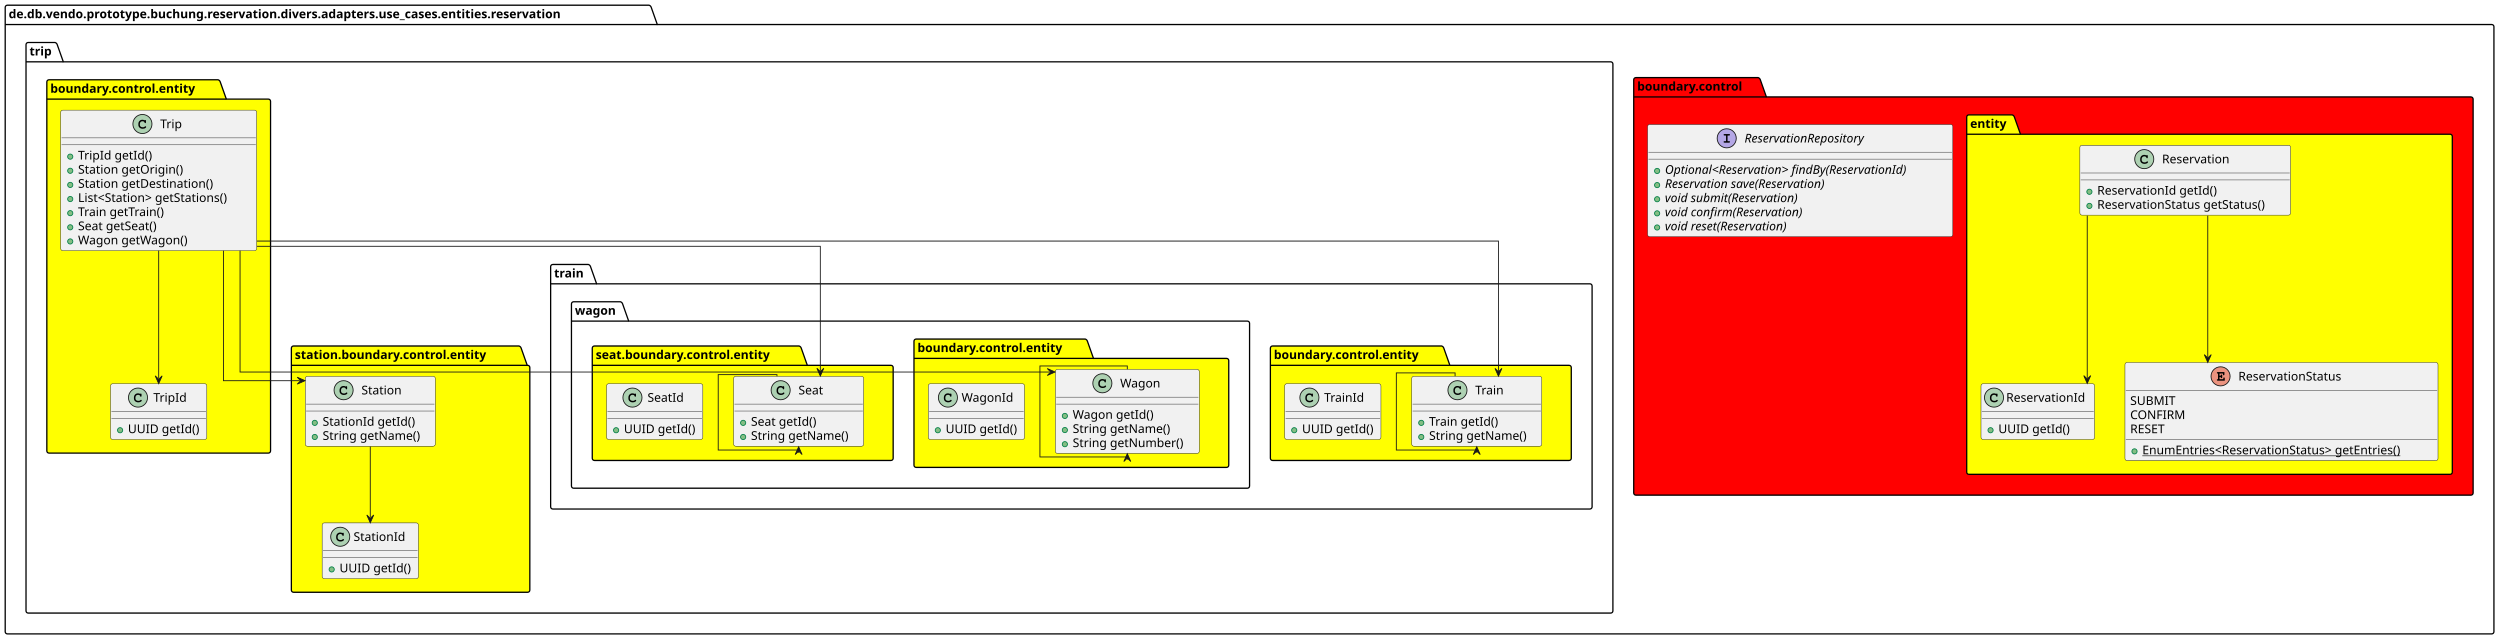
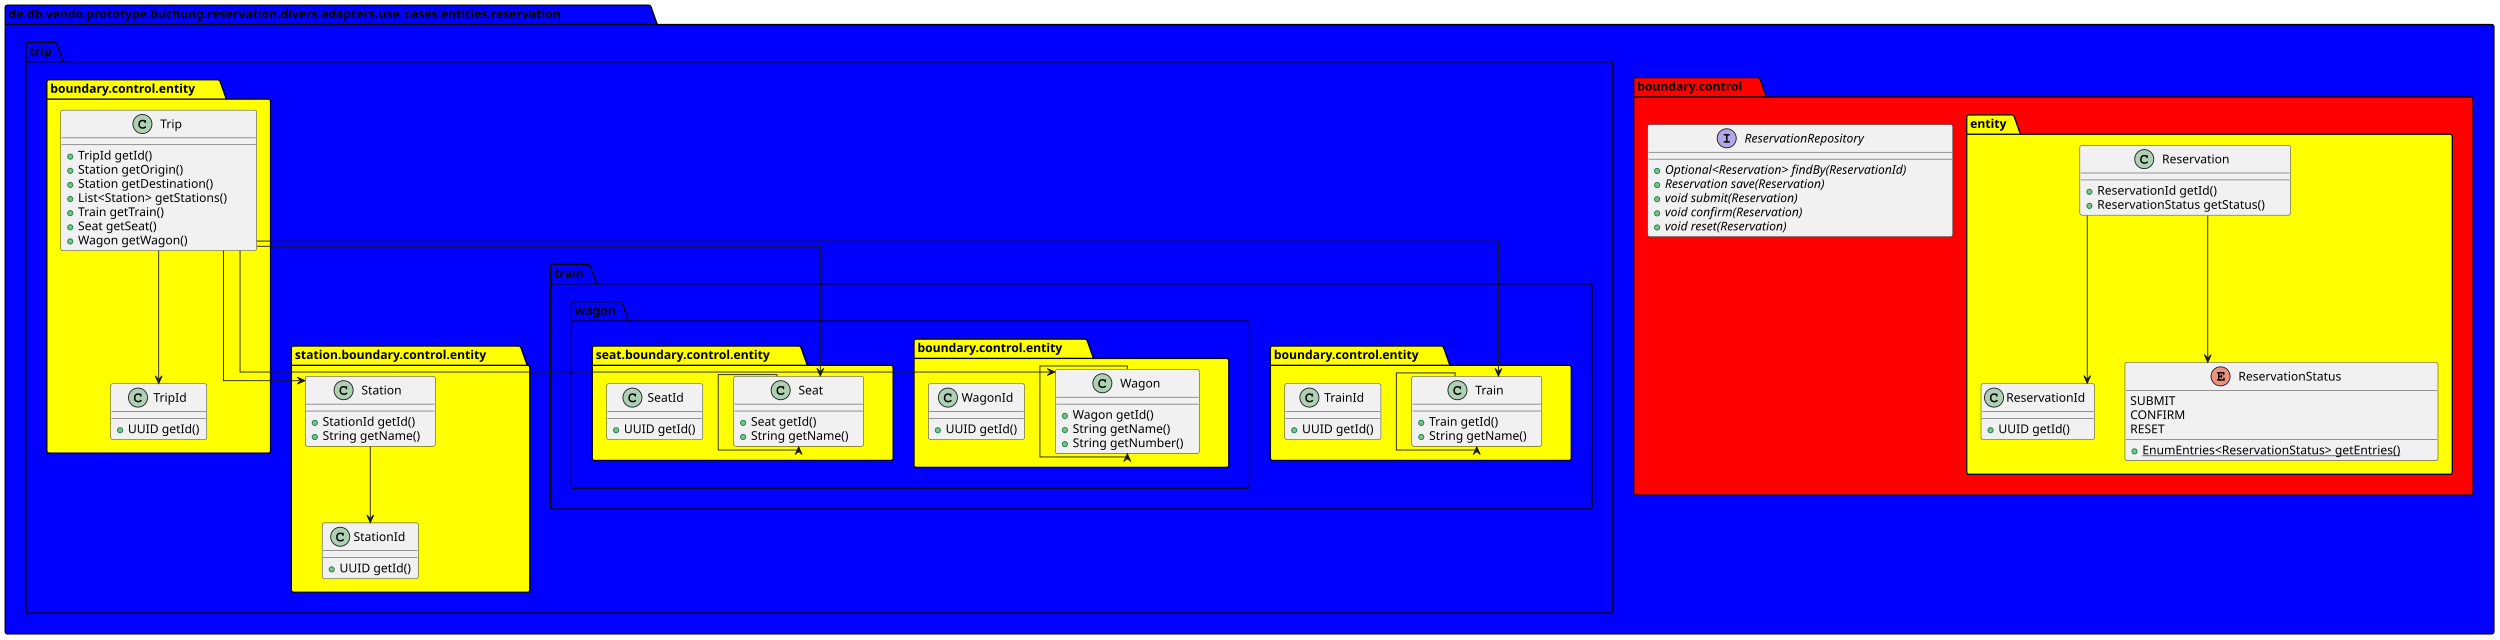
<svg xmlns="http://www.w3.org/2000/svg" contentStyleType="text/css" height="738px" preserveAspectRatio="none" style="width:2883px;height:738px;background:#FFFFFF;" version="1.1" viewBox="0 0 2883 738" width="2883px" zoomAndPan="magnify">
  <defs />
  <g>
    <g id="cluster_reservation">
-       <path d="M8.5,6 L748.5,6 A3.75,3.75 0 0 1 751,8.5 L758,28.297 L2873.5,28.297 A2.5,2.5 0 0 1 2876,30.797 L2876,728.5 A2.5,2.5 0 0 1 2873.5,731 L8.5,731 A2.5,2.5 0 0 1 6,728.5 L6,8.5 A2.5,2.5 0 0 1 8.5,6 " fill="none" style="stroke:#000000;stroke-width:1.5;" />
+       <path d="M8.5,6 L748.5,6 A3.75,3.75 0 0 1 751,8.5 L758,28.297 L2873.5,28.297 A2.5,2.5 0 0 1 2876,30.797 L2876,728.5 A2.5,2.5 0 0 1 2873.5,731 L8.5,731 A2.5,2.5 0 0 1 6,728.5 L6,8.5 A2.5,2.5 0 0 1 8.5,6 " fill="#0000FF" style="stroke:#000000;stroke-width:1.5;" />
      <line style="stroke:#000000;stroke-width:1.5;" x1="6" x2="758" y1="28.297" y2="28.297" />
      <text fill="#000000" font-family="sans-serif" font-size="14" font-weight="bold" lengthAdjust="spacing" textLength="739" x="10" y="20.995">
        de.db.vendo.prototype.buchung.reservation.divers.adapters.use_cases.entities.reservation
      </text>
    </g>
    <g id="cluster_control">
      <path d="M1886.5,89.5 L2027.5,89.5 A3.75,3.75 0 0 1 2030,92 L2037,111.797 L2849.5,111.797 A2.5,2.5 0 0 1 2852,114.297 L2852,568.5 A2.5,2.5 0 0 1 2849.5,571 L1886.5,571 A2.5,2.5 0 0 1 1884,568.5 L1884,92 A2.5,2.5 0 0 1 1886.5,89.5 " fill="#FF0000" style="stroke:#000000;stroke-width:1.5;" />
      <line style="stroke:#000000;stroke-width:1.5;" x1="1884" x2="2037" y1="111.797" y2="111.797" />
      <text fill="#000000" font-family="sans-serif" font-size="14" font-weight="bold" lengthAdjust="spacing" textLength="140" x="1888" y="104.495">boundary.control
      </text>
    </g>
    <g id="cluster_entity">
      <path d="M2270.5,132.5 L2320.5,132.5 A3.75,3.75 0 0 1 2323,135 L2330,154.797 L2825.5,154.797 A2.5,2.5 0 0 1 2828,157.297 L2828,544.5 A2.5,2.5 0 0 1 2825.5,547 L2270.5,547 A2.5,2.5 0 0 1 2268,544.5 L2268,135 A2.5,2.5 0 0 1 2270.5,132.5 " fill="#FFFF00" style="stroke:#000000;stroke-width:1.5;" />
      <line style="stroke:#000000;stroke-width:1.5;" x1="2268" x2="2330" y1="154.797" y2="154.797" />
      <text fill="#000000" font-family="sans-serif" font-size="14" font-weight="bold" lengthAdjust="spacing" textLength="49" x="2272" y="147.495">entity
      </text>
    </g>
    <g id="cluster_trip">
-       <path d="M32.5,49 L63.5,49 A3.75,3.75 0 0 1 66,51.5 L73,71.297 L1857.5,71.297 A2.5,2.5 0 0 1 1860,73.797 L1860,704.5 A2.5,2.5 0 0 1 1857.5,707 L32.5,707 A2.5,2.5 0 0 1 30,704.5 L30,51.5 A2.5,2.5 0 0 1 32.5,49 " fill="none" style="stroke:#000000;stroke-width:1.5;" />
+       <path d="M32.5,49 L63.5,49 A3.75,3.75 0 0 1 66,51.5 L73,71.297 L1857.5,71.297 A2.5,2.5 0 0 1 1860,73.797 L1860,704.5 A2.5,2.5 0 0 1 1857.5,707 L32.5,707 A2.5,2.5 0 0 1 30,704.5 L30,51.5 A2.5,2.5 0 0 1 32.5,49 " fill="#0000FF" style="stroke:#000000;stroke-width:1.5;" />
      <line style="stroke:#000000;stroke-width:1.5;" x1="30" x2="73" y1="71.297" y2="71.297" />
      <text fill="#000000" font-family="sans-serif" font-size="14" font-weight="bold" lengthAdjust="spacing" textLength="30" x="34" y="63.995">trip
      </text>
    </g>
    <g id="cluster_entity">
      <path d="M56.5,92 L251.5,92 A3.75,3.75 0 0 1 254,94.5 L261,114.297 L309.5,114.297 A2.5,2.5 0 0 1 312,116.797 L312,520 A2.5,2.5 0 0 1 309.5,522.5 L56.5,522.5 A2.5,2.5 0 0 1 54,520 L54,94.5 A2.5,2.5 0 0 1 56.5,92 " fill="#FFFF00" style="stroke:#000000;stroke-width:1.5;" />
      <line style="stroke:#000000;stroke-width:1.5;" x1="54" x2="261" y1="114.297" y2="114.297" />
      <text fill="#000000" font-family="sans-serif" font-size="14" font-weight="bold" lengthAdjust="spacing" textLength="194" x="58" y="106.995">boundary.control.entity
      </text>
    </g>
    <g id="cluster_entity">
      <path d="M338.5,399 L598.5,399 A3.75,3.75 0 0 1 601,401.5 L608,421.297 L608.5,421.297 A2.5,2.5 0 0 1 611,423.797 L611,680.5 A2.5,2.5 0 0 1 608.5,683 L338.5,683 A2.5,2.5 0 0 1 336,680.5 L336,401.5 A2.5,2.5 0 0 1 338.5,399 " fill="#FFFF00" style="stroke:#000000;stroke-width:1.5;" />
      <line style="stroke:#000000;stroke-width:1.5;" x1="336" x2="608" y1="421.297" y2="421.297" />
      <text fill="#000000" font-family="sans-serif" font-size="14" font-weight="bold" lengthAdjust="spacing" textLength="259" x="340" y="413.995">
        station.boundary.control.entity
      </text>
    </g>
    <g id="cluster_train">
-       <path d="M637.5,305 L678.5,305 A3.75,3.75 0 0 1 681,307.5 L688,327.297 L1833.5,327.297 A2.5,2.5 0 0 1 1836,329.797 L1836,584.5 A2.5,2.5 0 0 1 1833.5,587 L637.5,587 A2.5,2.5 0 0 1 635,584.5 L635,307.5 A2.5,2.5 0 0 1 637.5,305 " fill="none" style="stroke:#000000;stroke-width:1.5;" />
+       <path d="M637.5,305 L678.5,305 A3.75,3.75 0 0 1 681,307.5 L688,327.297 L1833.5,327.297 A2.5,2.5 0 0 1 1836,329.797 L1836,584.5 A2.5,2.5 0 0 1 1833.5,587 L637.5,587 A2.5,2.5 0 0 1 635,584.5 L635,307.5 A2.5,2.5 0 0 1 637.5,305 " fill="#0000FF" style="stroke:#000000;stroke-width:1.5;" />
      <line style="stroke:#000000;stroke-width:1.5;" x1="635" x2="688" y1="327.297" y2="327.297" />
      <text fill="#000000" font-family="sans-serif" font-size="14" font-weight="bold" lengthAdjust="spacing" textLength="40" x="639" y="319.995">train
      </text>
    </g>
    <g id="cluster_entity">
      <path d="M1467.5,399 L1662.5,399 A3.75,3.75 0 0 1 1665,401.5 L1672,421.297 L1809.5,421.297 A2.5,2.5 0 0 1 1812,423.797 L1812,528.5 A2.5,2.5 0 0 1 1809.5,531 L1467.5,531 A2.5,2.5 0 0 1 1465,528.5 L1465,401.5 A2.5,2.5 0 0 1 1467.5,399 " fill="#FFFF00" style="stroke:#000000;stroke-width:1.5;" />
      <line style="stroke:#000000;stroke-width:1.5;" x1="1465" x2="1672" y1="421.297" y2="421.297" />
      <text fill="#000000" font-family="sans-serif" font-size="14" font-weight="bold" lengthAdjust="spacing" textLength="194" x="1469" y="413.995">boundary.control.entity
      </text>
    </g>
    <g id="cluster_wagon">
-       <path d="M661.5,348 L715.5,348 A3.75,3.75 0 0 1 718,350.5 L725,370.297 L1438.5,370.297 A2.5,2.5 0 0 1 1441,372.797 L1441,560.5 A2.5,2.5 0 0 1 1438.5,563 L661.5,563 A2.5,2.5 0 0 1 659,560.5 L659,350.5 A2.5,2.5 0 0 1 661.5,348 " fill="none" style="stroke:#000000;stroke-width:1.5;" />
+       <path d="M661.5,348 L715.5,348 A3.75,3.75 0 0 1 718,350.5 L725,370.297 L1438.5,370.297 A2.5,2.5 0 0 1 1441,372.797 L1441,560.5 A2.5,2.5 0 0 1 1438.5,563 L661.5,563 A2.5,2.5 0 0 1 659,560.5 L659,350.5 A2.5,2.5 0 0 1 661.5,348 " fill="#0000FF" style="stroke:#000000;stroke-width:1.5;" />
      <line style="stroke:#000000;stroke-width:1.5;" x1="659" x2="725" y1="370.297" y2="370.297" />
      <text fill="#000000" font-family="sans-serif" font-size="14" font-weight="bold" lengthAdjust="spacing" textLength="53" x="663" y="362.995">wagon
      </text>
    </g>
    <g id="cluster_entity">
      <path d="M1056.5,391 L1251.5,391 A3.75,3.75 0 0 1 1254,393.5 L1261,413.297 L1414.5,413.297 A2.5,2.5 0 0 1 1417,415.797 L1417,536.5 A2.5,2.5 0 0 1 1414.5,539 L1056.5,539 A2.5,2.5 0 0 1 1054,536.5 L1054,393.5 A2.5,2.5 0 0 1 1056.5,391 " fill="#FFFF00" style="stroke:#000000;stroke-width:1.5;" />
      <line style="stroke:#000000;stroke-width:1.5;" x1="1054" x2="1261" y1="413.297" y2="413.297" />
      <text fill="#000000" font-family="sans-serif" font-size="14" font-weight="bold" lengthAdjust="spacing" textLength="194" x="1058" y="405.995">boundary.control.entity
      </text>
    </g>
    <g id="cluster_entity">
      <path d="M685.5,399 L921.5,399 A3.75,3.75 0 0 1 924,401.5 L931,421.297 L1027.5,421.297 A2.5,2.5 0 0 1 1030,423.797 L1030,528.5 A2.5,2.5 0 0 1 1027.5,531 L685.5,531 A2.5,2.5 0 0 1 683,528.5 L683,401.5 A2.5,2.5 0 0 1 685.5,399 " fill="#FFFF00" style="stroke:#000000;stroke-width:1.5;" />
      <line style="stroke:#000000;stroke-width:1.5;" x1="683" x2="931" y1="421.297" y2="421.297" />
      <text fill="#000000" font-family="sans-serif" font-size="14" font-weight="bold" lengthAdjust="spacing" textLength="235" x="687" y="413.995">
        seat.boundary.control.entity
      </text>
    </g>
    <g id="elem_ReservationRepository">
-       <rect codeLine="17" fill="#F1F1F1" height="129.484" id="ReservationRepository" rx="2.5" ry="2.5" style="stroke:#181818;stroke-width:0.5;" width="352" x="1900" y="143.5" />
+       <rect codeLine="33" fill="#F1F1F1" height="129.484" id="ReservationRepository" rx="2.5" ry="2.5" style="stroke:#181818;stroke-width:0.5;" width="352" x="1900" y="143.5" />
      <ellipse cx="1991.25" cy="159.5" fill="#B4A7E5" rx="11" ry="11" style="stroke:#181818;stroke-width:1.0;" />
      <path d="M1992.203,156.281 L1993.922,156.281 C1994.312,156.281 1994.5,156.25 1994.625,156.172 C1994.891,156.016 1995.031,155.734 1995.031,155.438 C1995.031,155.172 1994.922,154.906 1994.688,154.734 C1994.516,154.625 1994.375,154.594 1993.922,154.594 L1988.781,154.594 C1988.344,154.594 1988.219,154.609 1988.062,154.703 C1987.812,154.859 1987.656,155.156 1987.656,155.438 C1987.656,155.719 1987.797,155.969 1988.016,156.141 C1988.172,156.25 1988.359,156.281 1988.781,156.281 L1990.5,156.281 L1990.5,162.797 L1988.781,162.797 C1988.344,162.797 1988.219,162.812 1988.062,162.922 C1987.812,163.078 1987.656,163.359 1987.656,163.656 C1987.656,163.906 1987.797,164.172 1988.016,164.328 C1988.172,164.453 1988.375,164.5 1988.781,164.5 L1993.922,164.5 C1994.672,164.5 1995.031,164.219 1995.031,163.656 C1995.031,163.375 1994.922,163.125 1994.688,162.953 C1994.516,162.828 1994.375,162.797 1993.922,162.797 L1992.203,162.797 L1992.203,156.281 Z " fill="#000000" />
      <text fill="#000000" font-family="sans-serif" font-size="14" font-style="italic" lengthAdjust="spacing" textLength="161" x="2011.75" y="164.347">ReservationRepository
      </text>
      <line style="stroke:#181818;stroke-width:0.5;" x1="1901" x2="2251" y1="175.5" y2="175.5" />
      <line style="stroke:#181818;stroke-width:0.5;" x1="1901" x2="2251" y1="183.5" y2="183.5" />
      <ellipse cx="1911" cy="197.148" fill="#84BE84" rx="3" ry="3" style="stroke:#038048;stroke-width:1.0;" />
      <text fill="#000000" font-family="sans-serif" font-size="14" font-style="italic" lengthAdjust="spacing" textLength="326" x="1920" y="200.495">Optional&lt;Reservation&gt;
        findBy(ReservationId)
      </text>
      <ellipse cx="1911" cy="213.445" fill="#84BE84" rx="3" ry="3" style="stroke:#038048;stroke-width:1.0;" />
      <text fill="#000000" font-family="sans-serif" font-size="14" font-style="italic" lengthAdjust="spacing" textLength="217" x="1920" y="216.792">Reservation
        save(Reservation)
      </text>
      <ellipse cx="1911" cy="229.742" fill="#84BE84" rx="3" ry="3" style="stroke:#038048;stroke-width:1.0;" />
      <text fill="#000000" font-family="sans-serif" font-size="14" font-style="italic" lengthAdjust="spacing" textLength="177" x="1920" y="233.089">void submit(Reservation)
      </text>
      <ellipse cx="1911" cy="246.039" fill="#84BE84" rx="3" ry="3" style="stroke:#038048;stroke-width:1.0;" />
      <text fill="#000000" font-family="sans-serif" font-size="14" font-style="italic" lengthAdjust="spacing" textLength="184" x="1920" y="249.386">void confirm(Reservation)
      </text>
      <ellipse cx="1911" cy="262.336" fill="#84BE84" rx="3" ry="3" style="stroke:#038048;stroke-width:1.0;" />
      <text fill="#000000" font-family="sans-serif" font-size="14" font-style="italic" lengthAdjust="spacing" textLength="165" x="1920" y="265.683">void reset(Reservation)
      </text>
    </g>
    <g id="elem_Reservation">
-       <rect codeLine="24" fill="#F1F1F1" height="80.594" id="Reservation" rx="2.5" ry="2.5" style="stroke:#181818;stroke-width:0.5;" width="243" x="2398.5" y="167.5" />
+       <rect codeLine="40" fill="#F1F1F1" height="80.594" id="Reservation" rx="2.5" ry="2.5" style="stroke:#181818;stroke-width:0.5;" width="243" x="2398.5" y="167.5" />
      <ellipse cx="2472.75" cy="183.5" fill="#ADD1B2" rx="11" ry="11" style="stroke:#181818;stroke-width:1.0;" />
      <path d="M2475.094,179.172 C2474.156,178.734 2473.562,178.594 2472.688,178.594 C2470.062,178.594 2468.062,180.672 2468.062,183.391 L2468.062,184.516 C2468.062,187.094 2470.172,188.984 2473.062,188.984 C2474.281,188.984 2475.438,188.688 2476.188,188.141 C2476.766,187.734 2477.094,187.281 2477.094,186.891 C2477.094,186.438 2476.703,186.047 2476.234,186.047 C2476.016,186.047 2475.812,186.125 2475.625,186.312 C2475.172,186.797 2475.172,186.797 2474.984,186.891 C2474.562,187.156 2473.875,187.281 2473.109,187.281 C2471.062,187.281 2469.766,186.188 2469.766,184.484 L2469.766,183.391 C2469.766,181.609 2471.016,180.297 2472.75,180.297 C2473.328,180.297 2473.938,180.453 2474.406,180.703 C2474.891,180.984 2475.062,181.203 2475.156,181.609 C2475.219,182.016 2475.25,182.141 2475.391,182.266 C2475.531,182.406 2475.766,182.516 2475.984,182.516 C2476.25,182.516 2476.516,182.375 2476.688,182.156 C2476.797,182 2476.828,181.812 2476.828,181.391 L2476.828,179.969 C2476.828,179.531 2476.812,179.406 2476.719,179.25 C2476.562,178.984 2476.281,178.844 2475.984,178.844 C2475.688,178.844 2475.484,178.938 2475.266,179.25 L2475.094,179.172 Z " fill="#000000" />
      <text fill="#000000" font-family="sans-serif" font-size="14" lengthAdjust="spacing" textLength="86" x="2493.25" y="188.347">Reservation
      </text>
      <line style="stroke:#181818;stroke-width:0.5;" x1="2399.5" x2="2640.5" y1="199.5" y2="199.5" />
      <line style="stroke:#181818;stroke-width:0.5;" x1="2399.5" x2="2640.5" y1="207.5" y2="207.5" />
      <ellipse cx="2409.5" cy="221.148" fill="#84BE84" rx="3" ry="3" style="stroke:#038048;stroke-width:1.0;" />
      <text fill="#000000" font-family="sans-serif" font-size="14" lengthAdjust="spacing" textLength="151" x="2418.5" y="224.495">ReservationId getId()
      </text>
      <ellipse cx="2409.5" cy="237.445" fill="#84BE84" rx="3" ry="3" style="stroke:#038048;stroke-width:1.0;" />
      <text fill="#000000" font-family="sans-serif" font-size="14" lengthAdjust="spacing" textLength="217" x="2418.5" y="240.792">ReservationStatus getStatus()
      </text>
    </g>
    <g id="elem_ReservationId">
-       <rect codeLine="28" fill="#F1F1F1" height="64.297" id="ReservationId" rx="2.5" ry="2.5" style="stroke:#181818;stroke-width:0.5;" width="131" x="2284.5" y="442.5" />
+       <rect codeLine="44" fill="#F1F1F1" height="64.297" id="ReservationId" rx="2.5" ry="2.5" style="stroke:#181818;stroke-width:0.5;" width="131" x="2284.5" y="442.5" />
      <ellipse cx="2299.5" cy="458.5" fill="#ADD1B2" rx="11" ry="11" style="stroke:#181818;stroke-width:1.0;" />
      <path d="M2301.844,454.172 C2300.906,453.734 2300.312,453.594 2299.438,453.594 C2296.812,453.594 2294.812,455.672 2294.812,458.391 L2294.812,459.516 C2294.812,462.094 2296.922,463.984 2299.812,463.984 C2301.031,463.984 2302.188,463.688 2302.938,463.141 C2303.516,462.734 2303.844,462.281 2303.844,461.891 C2303.844,461.438 2303.453,461.047 2302.984,461.047 C2302.766,461.047 2302.562,461.125 2302.375,461.312 C2301.922,461.797 2301.922,461.797 2301.734,461.891 C2301.312,462.156 2300.625,462.281 2299.859,462.281 C2297.812,462.281 2296.516,461.188 2296.516,459.484 L2296.516,458.391 C2296.516,456.609 2297.766,455.297 2299.5,455.297 C2300.078,455.297 2300.688,455.453 2301.156,455.703 C2301.641,455.984 2301.812,456.203 2301.906,456.609 C2301.969,457.016 2302,457.141 2302.141,457.266 C2302.281,457.406 2302.516,457.516 2302.734,457.516 C2303,457.516 2303.266,457.375 2303.438,457.156 C2303.547,457 2303.578,456.812 2303.578,456.391 L2303.578,454.969 C2303.578,454.531 2303.562,454.406 2303.469,454.25 C2303.312,453.984 2303.031,453.844 2302.734,453.844 C2302.438,453.844 2302.234,453.938 2302.016,454.25 L2301.844,454.172 Z " fill="#000000" />
      <text fill="#000000" font-family="sans-serif" font-size="14" lengthAdjust="spacing" textLength="99" x="2313.5" y="463.347">ReservationId
      </text>
      <line style="stroke:#181818;stroke-width:0.5;" x1="2285.5" x2="2414.5" y1="474.5" y2="474.5" />
      <line style="stroke:#181818;stroke-width:0.5;" x1="2285.5" x2="2414.5" y1="482.5" y2="482.5" />
      <ellipse cx="2295.5" cy="496.148" fill="#84BE84" rx="3" ry="3" style="stroke:#038048;stroke-width:1.0;" />
      <text fill="#000000" font-family="sans-serif" font-size="14" lengthAdjust="spacing" textLength="85" x="2304.5" y="499.495">UUID getId()
      </text>
    </g>
    <g id="elem_ReservationStatus">
-       <rect codeLine="31" fill="#F1F1F1" height="113.188" id="ReservationStatus" rx="2.5" ry="2.5" style="stroke:#181818;stroke-width:0.5;" width="361" x="2450.5" y="418" />
+       <rect codeLine="47" fill="#F1F1F1" height="113.188" id="ReservationStatus" rx="2.5" ry="2.5" style="stroke:#181818;stroke-width:0.5;" width="361" x="2450.5" y="418" />
      <ellipse cx="2560.75" cy="434" fill="#EB937F" rx="11" ry="11" style="stroke:#181818;stroke-width:1.0;" />
      <path d="M2559.547,434.875 L2561,434.875 L2561,434.984 C2561,435.391 2561.031,435.547 2561.109,435.703 C2561.266,435.953 2561.547,436.109 2561.844,436.109 C2562.094,436.109 2562.359,435.969 2562.516,435.75 C2562.641,435.594 2562.672,435.438 2562.672,434.984 L2562.672,433.062 C2562.672,432.906 2562.672,432.859 2562.656,432.703 C2562.594,432.234 2562.281,431.922 2561.828,431.922 C2561.578,431.922 2561.312,432.062 2561.141,432.281 C2561.031,432.453 2561,432.609 2561,433.062 L2561,433.188 L2559.547,433.188 L2559.547,430.781 L2563.531,430.781 L2563.531,431.641 C2563.531,432.047 2563.562,432.219 2563.641,432.375 C2563.812,432.625 2564.094,432.781 2564.375,432.781 C2564.641,432.781 2564.906,432.641 2565.078,432.422 C2565.188,432.25 2565.219,432.109 2565.219,431.641 L2565.219,429.094 L2557.594,429.094 C2557.156,429.094 2557.031,429.109 2556.875,429.203 C2556.625,429.359 2556.469,429.656 2556.469,429.938 C2556.469,430.219 2556.609,430.469 2556.828,430.641 C2556.984,430.75 2557.172,430.781 2557.594,430.781 L2557.844,430.781 L2557.844,437.297 L2557.594,437.297 C2557.188,437.297 2557.031,437.312 2556.875,437.422 C2556.625,437.594 2556.469,437.859 2556.469,438.156 C2556.469,438.422 2556.609,438.672 2556.828,438.828 C2556.969,438.953 2557.203,439 2557.594,439 L2565.594,439 L2565.594,436.422 C2565.594,435.984 2565.562,435.844 2565.484,435.688 C2565.312,435.438 2565.031,435.281 2564.75,435.281 C2564.484,435.281 2564.219,435.391 2564.047,435.641 C2563.938,435.797 2563.906,435.938 2563.906,436.422 L2563.906,437.297 L2559.547,437.297 L2559.547,434.875 Z " fill="#000000" />
      <text fill="#000000" font-family="sans-serif" font-size="14" lengthAdjust="spacing" textLength="132" x="2581.25" y="438.847">ReservationStatus
      </text>
      <line style="stroke:#181818;stroke-width:0.5;" x1="2451.5" x2="2810.5" y1="450" y2="450" />
      <text fill="#000000" font-family="sans-serif" font-size="14" lengthAdjust="spacing" textLength="53" x="2456.5" y="466.995">SUBMIT
      </text>
      <text fill="#000000" font-family="sans-serif" font-size="14" lengthAdjust="spacing" textLength="65" x="2456.5" y="483.292">CONFIRM
      </text>
      <text fill="#000000" font-family="sans-serif" font-size="14" lengthAdjust="spacing" textLength="46" x="2456.5" y="499.589">RESET
      </text>
      <line style="stroke:#181818;stroke-width:0.5;" x1="2451.5" x2="2810.5" y1="506.891" y2="506.891" />
      <ellipse cx="2461.5" cy="520.539" fill="#84BE84" rx="3" ry="3" style="stroke:#038048;stroke-width:1.0;" />
      <text fill="#000000" font-family="sans-serif" font-size="14" lengthAdjust="spacing" text-decoration="underline" textLength="335" x="2470.5" y="523.886">EnumEntries&lt;ReservationStatus&gt;
        getEntries()
      </text>
    </g>
    <g id="elem_Trip">
-       <rect codeLine="38" fill="#F1F1F1" height="162.078" id="Trip" rx="2.5" ry="2.5" style="stroke:#181818;stroke-width:0.5;" width="226" x="70" y="127" />
+       <rect codeLine="54" fill="#F1F1F1" height="162.078" id="Trip" rx="2.5" ry="2.5" style="stroke:#181818;stroke-width:0.5;" width="226" x="70" y="127" />
      <ellipse cx="164.25" cy="143" fill="#ADD1B2" rx="11" ry="11" style="stroke:#181818;stroke-width:1.0;" />
      <path d="M166.594,138.672 C165.656,138.234 165.062,138.094 164.188,138.094 C161.562,138.094 159.562,140.172 159.562,142.891 L159.562,144.016 C159.562,146.594 161.672,148.484 164.562,148.484 C165.781,148.484 166.938,148.188 167.688,147.641 C168.266,147.234 168.594,146.781 168.594,146.391 C168.594,145.938 168.203,145.547 167.734,145.547 C167.516,145.547 167.312,145.625 167.125,145.812 C166.672,146.297 166.672,146.297 166.484,146.391 C166.062,146.656 165.375,146.781 164.609,146.781 C162.562,146.781 161.266,145.688 161.266,143.984 L161.266,142.891 C161.266,141.109 162.516,139.797 164.25,139.797 C164.828,139.797 165.438,139.953 165.906,140.203 C166.391,140.484 166.562,140.703 166.656,141.109 C166.719,141.516 166.75,141.641 166.891,141.766 C167.031,141.906 167.266,142.016 167.484,142.016 C167.75,142.016 168.016,141.875 168.188,141.656 C168.297,141.5 168.328,141.312 168.328,140.891 L168.328,139.469 C168.328,139.031 168.312,138.906 168.219,138.75 C168.062,138.484 167.781,138.344 167.484,138.344 C167.188,138.344 166.984,138.438 166.766,138.75 L166.594,138.672 Z " fill="#000000" />
      <text fill="#000000" font-family="sans-serif" font-size="14" lengthAdjust="spacing" textLength="29" x="184.75" y="147.847">Trip
      </text>
      <line style="stroke:#181818;stroke-width:0.5;" x1="71" x2="295" y1="159" y2="159" />
      <line style="stroke:#181818;stroke-width:0.5;" x1="71" x2="295" y1="167" y2="167" />
      <ellipse cx="81" cy="180.648" fill="#84BE84" rx="3" ry="3" style="stroke:#038048;stroke-width:1.0;" />
      <text fill="#000000" font-family="sans-serif" font-size="14" lengthAdjust="spacing" textLength="94" x="90" y="183.995">TripId getId()
      </text>
      <ellipse cx="81" cy="196.945" fill="#84BE84" rx="3" ry="3" style="stroke:#038048;stroke-width:1.0;" />
      <text fill="#000000" font-family="sans-serif" font-size="14" lengthAdjust="spacing" textLength="135" x="90" y="200.292">Station getOrigin()
      </text>
      <ellipse cx="81" cy="213.242" fill="#84BE84" rx="3" ry="3" style="stroke:#038048;stroke-width:1.0;" />
      <text fill="#000000" font-family="sans-serif" font-size="14" lengthAdjust="spacing" textLength="176" x="90" y="216.589">Station getDestination()
      </text>
      <ellipse cx="81" cy="229.539" fill="#84BE84" rx="3" ry="3" style="stroke:#038048;stroke-width:1.0;" />
      <text fill="#000000" font-family="sans-serif" font-size="14" lengthAdjust="spacing" textLength="200" x="90" y="232.886">List&lt;Station&gt; getStations()
      </text>
      <ellipse cx="81" cy="245.836" fill="#84BE84" rx="3" ry="3" style="stroke:#038048;stroke-width:1.0;" />
      <text fill="#000000" font-family="sans-serif" font-size="14" lengthAdjust="spacing" textLength="111" x="90" y="249.183">Train getTrain()
      </text>
      <ellipse cx="81" cy="262.133" fill="#84BE84" rx="3" ry="3" style="stroke:#038048;stroke-width:1.0;" />
      <text fill="#000000" font-family="sans-serif" font-size="14" lengthAdjust="spacing" textLength="105" x="90" y="265.479">Seat getSeat()
      </text>
      <ellipse cx="81" cy="278.43" fill="#84BE84" rx="3" ry="3" style="stroke:#038048;stroke-width:1.0;" />
      <text fill="#000000" font-family="sans-serif" font-size="14" lengthAdjust="spacing" textLength="137" x="90" y="281.776">Wagon getWagon()
      </text>
    </g>
    <g id="elem_TripId">
-       <rect codeLine="47" fill="#F1F1F1" height="64.297" id="TripId" rx="2.5" ry="2.5" style="stroke:#181818;stroke-width:0.5;" width="111" x="127.5" y="442.5" />
+       <rect codeLine="63" fill="#F1F1F1" height="64.297" id="TripId" rx="2.5" ry="2.5" style="stroke:#181818;stroke-width:0.5;" width="111" x="127.5" y="442.5" />
      <ellipse cx="159.15" cy="458.5" fill="#ADD1B2" rx="11" ry="11" style="stroke:#181818;stroke-width:1.0;" />
      <path d="M161.494,454.172 C160.556,453.734 159.963,453.594 159.088,453.594 C156.463,453.594 154.463,455.672 154.463,458.391 L154.463,459.516 C154.463,462.094 156.572,463.984 159.463,463.984 C160.681,463.984 161.838,463.688 162.588,463.141 C163.166,462.734 163.494,462.281 163.494,461.891 C163.494,461.438 163.103,461.047 162.634,461.047 C162.416,461.047 162.213,461.125 162.025,461.312 C161.572,461.797 161.572,461.797 161.384,461.891 C160.963,462.156 160.275,462.281 159.509,462.281 C157.463,462.281 156.166,461.188 156.166,459.484 L156.166,458.391 C156.166,456.609 157.416,455.297 159.15,455.297 C159.728,455.297 160.338,455.453 160.806,455.703 C161.291,455.984 161.463,456.203 161.556,456.609 C161.619,457.016 161.65,457.141 161.791,457.266 C161.931,457.406 162.166,457.516 162.384,457.516 C162.65,457.516 162.916,457.375 163.088,457.156 C163.197,457 163.228,456.812 163.228,456.391 L163.228,454.969 C163.228,454.531 163.213,454.406 163.119,454.25 C162.963,453.984 162.681,453.844 162.384,453.844 C162.088,453.844 161.884,453.938 161.666,454.25 L161.494,454.172 Z " fill="#000000" />
      <text fill="#000000" font-family="sans-serif" font-size="14" lengthAdjust="spacing" textLength="42" x="176.85" y="463.347">TripId
      </text>
      <line style="stroke:#181818;stroke-width:0.5;" x1="128.5" x2="237.5" y1="474.5" y2="474.5" />
      <line style="stroke:#181818;stroke-width:0.5;" x1="128.5" x2="237.5" y1="482.5" y2="482.5" />
      <ellipse cx="138.5" cy="496.148" fill="#84BE84" rx="3" ry="3" style="stroke:#038048;stroke-width:1.0;" />
      <text fill="#000000" font-family="sans-serif" font-size="14" lengthAdjust="spacing" textLength="85" x="147.5" y="499.495">UUID getId()
      </text>
    </g>
    <g id="elem_Station">
-       <rect codeLine="50" fill="#F1F1F1" height="80.594" id="Station" rx="2.5" ry="2.5" style="stroke:#181818;stroke-width:0.5;" width="150" x="352" y="434" />
+       <rect codeLine="66" fill="#F1F1F1" height="80.594" id="Station" rx="2.5" ry="2.5" style="stroke:#181818;stroke-width:0.5;" width="150" x="352" y="434" />
      <ellipse cx="396.25" cy="450" fill="#ADD1B2" rx="11" ry="11" style="stroke:#181818;stroke-width:1.0;" />
      <path d="M398.594,445.672 C397.656,445.234 397.062,445.094 396.188,445.094 C393.562,445.094 391.562,447.172 391.562,449.891 L391.562,451.016 C391.562,453.594 393.672,455.484 396.562,455.484 C397.781,455.484 398.938,455.188 399.688,454.641 C400.266,454.234 400.594,453.781 400.594,453.391 C400.594,452.938 400.203,452.547 399.734,452.547 C399.516,452.547 399.312,452.625 399.125,452.812 C398.672,453.297 398.672,453.297 398.484,453.391 C398.062,453.656 397.375,453.781 396.609,453.781 C394.562,453.781 393.266,452.688 393.266,450.984 L393.266,449.891 C393.266,448.109 394.516,446.797 396.25,446.797 C396.828,446.797 397.438,446.953 397.906,447.203 C398.391,447.484 398.562,447.703 398.656,448.109 C398.719,448.516 398.75,448.641 398.891,448.766 C399.031,448.906 399.266,449.016 399.484,449.016 C399.75,449.016 400.016,448.875 400.188,448.656 C400.297,448.5 400.328,448.312 400.328,447.891 L400.328,446.469 C400.328,446.031 400.312,445.906 400.219,445.75 C400.062,445.484 399.781,445.344 399.484,445.344 C399.188,445.344 398.984,445.438 398.766,445.75 L398.594,445.672 Z " fill="#000000" />
      <text fill="#000000" font-family="sans-serif" font-size="14" lengthAdjust="spacing" textLength="53" x="416.75" y="454.847">Station
      </text>
      <line style="stroke:#181818;stroke-width:0.5;" x1="353" x2="501" y1="466" y2="466" />
      <line style="stroke:#181818;stroke-width:0.5;" x1="353" x2="501" y1="474" y2="474" />
      <ellipse cx="363" cy="487.648" fill="#84BE84" rx="3" ry="3" style="stroke:#038048;stroke-width:1.0;" />
      <text fill="#000000" font-family="sans-serif" font-size="14" lengthAdjust="spacing" textLength="118" x="372" y="490.995">StationId getId()
      </text>
      <ellipse cx="363" cy="503.945" fill="#84BE84" rx="3" ry="3" style="stroke:#038048;stroke-width:1.0;" />
      <text fill="#000000" font-family="sans-serif" font-size="14" lengthAdjust="spacing" textLength="124" x="372" y="507.292">String getName()
      </text>
    </g>
    <g id="elem_StationId">
-       <rect codeLine="54" fill="#F1F1F1" height="64.297" id="StationId" rx="2.5" ry="2.5" style="stroke:#181818;stroke-width:0.5;" width="111" x="371.5" y="603" />
+       <rect codeLine="70" fill="#F1F1F1" height="64.297" id="StationId" rx="2.5" ry="2.5" style="stroke:#181818;stroke-width:0.5;" width="111" x="371.5" y="603" />
      <ellipse cx="392.35" cy="619" fill="#ADD1B2" rx="11" ry="11" style="stroke:#181818;stroke-width:1.0;" />
      <path d="M394.694,614.672 C393.756,614.234 393.163,614.094 392.288,614.094 C389.663,614.094 387.663,616.172 387.663,618.891 L387.663,620.016 C387.663,622.594 389.772,624.484 392.663,624.484 C393.881,624.484 395.038,624.188 395.788,623.641 C396.366,623.234 396.694,622.781 396.694,622.391 C396.694,621.938 396.303,621.547 395.834,621.547 C395.616,621.547 395.413,621.625 395.225,621.812 C394.772,622.297 394.772,622.297 394.584,622.391 C394.163,622.656 393.475,622.781 392.709,622.781 C390.663,622.781 389.366,621.688 389.366,619.984 L389.366,618.891 C389.366,617.109 390.616,615.797 392.35,615.797 C392.928,615.797 393.538,615.953 394.006,616.203 C394.491,616.484 394.663,616.703 394.756,617.109 C394.819,617.516 394.85,617.641 394.991,617.766 C395.131,617.906 395.366,618.016 395.584,618.016 C395.85,618.016 396.116,617.875 396.288,617.656 C396.397,617.5 396.428,617.312 396.428,616.891 L396.428,615.469 C396.428,615.031 396.413,614.906 396.319,614.75 C396.163,614.484 395.881,614.344 395.584,614.344 C395.288,614.344 395.084,614.438 394.866,614.75 L394.694,614.672 Z " fill="#000000" />
      <text fill="#000000" font-family="sans-serif" font-size="14" lengthAdjust="spacing" textLength="66" x="407.65" y="623.847">StationId
      </text>
      <line style="stroke:#181818;stroke-width:0.5;" x1="372.5" x2="481.5" y1="635" y2="635" />
      <line style="stroke:#181818;stroke-width:0.5;" x1="372.5" x2="481.5" y1="643" y2="643" />
      <ellipse cx="382.5" cy="656.648" fill="#84BE84" rx="3" ry="3" style="stroke:#038048;stroke-width:1.0;" />
      <text fill="#000000" font-family="sans-serif" font-size="14" lengthAdjust="spacing" textLength="85" x="391.5" y="659.995">UUID getId()
      </text>
    </g>
    <g id="elem_Train">
-       <rect codeLine="57" fill="#F1F1F1" height="80.594" id="Train" rx="2.5" ry="2.5" style="stroke:#181818;stroke-width:0.5;" width="150" x="1628" y="434" />
+       <rect codeLine="73" fill="#F1F1F1" height="80.594" id="Train" rx="2.5" ry="2.5" style="stroke:#181818;stroke-width:0.5;" width="150" x="1628" y="434" />
      <ellipse cx="1680.75" cy="450" fill="#ADD1B2" rx="11" ry="11" style="stroke:#181818;stroke-width:1.0;" />
      <path d="M1683.094,445.672 C1682.156,445.234 1681.562,445.094 1680.688,445.094 C1678.062,445.094 1676.062,447.172 1676.062,449.891 L1676.062,451.016 C1676.062,453.594 1678.172,455.484 1681.062,455.484 C1682.281,455.484 1683.438,455.188 1684.188,454.641 C1684.766,454.234 1685.094,453.781 1685.094,453.391 C1685.094,452.938 1684.703,452.547 1684.234,452.547 C1684.016,452.547 1683.812,452.625 1683.625,452.812 C1683.172,453.297 1683.172,453.297 1682.984,453.391 C1682.562,453.656 1681.875,453.781 1681.109,453.781 C1679.062,453.781 1677.766,452.688 1677.766,450.984 L1677.766,449.891 C1677.766,448.109 1679.016,446.797 1680.75,446.797 C1681.328,446.797 1681.938,446.953 1682.406,447.203 C1682.891,447.484 1683.062,447.703 1683.156,448.109 C1683.219,448.516 1683.25,448.641 1683.391,448.766 C1683.531,448.906 1683.766,449.016 1683.984,449.016 C1684.25,449.016 1684.516,448.875 1684.688,448.656 C1684.797,448.5 1684.828,448.312 1684.828,447.891 L1684.828,446.469 C1684.828,446.031 1684.812,445.906 1684.719,445.75 C1684.562,445.484 1684.281,445.344 1683.984,445.344 C1683.688,445.344 1683.484,445.438 1683.266,445.75 L1683.094,445.672 Z " fill="#000000" />
      <text fill="#000000" font-family="sans-serif" font-size="14" lengthAdjust="spacing" textLength="36" x="1701.25" y="454.847">Train
      </text>
      <line style="stroke:#181818;stroke-width:0.5;" x1="1629" x2="1777" y1="466" y2="466" />
      <line style="stroke:#181818;stroke-width:0.5;" x1="1629" x2="1777" y1="474" y2="474" />
      <ellipse cx="1639" cy="487.648" fill="#84BE84" rx="3" ry="3" style="stroke:#038048;stroke-width:1.0;" />
      <text fill="#000000" font-family="sans-serif" font-size="14" lengthAdjust="spacing" textLength="88" x="1648" y="490.995">Train getId()
      </text>
      <ellipse cx="1639" cy="503.945" fill="#84BE84" rx="3" ry="3" style="stroke:#038048;stroke-width:1.0;" />
      <text fill="#000000" font-family="sans-serif" font-size="14" lengthAdjust="spacing" textLength="124" x="1648" y="507.292">String getName()
      </text>
    </g>
    <g id="elem_TrainId">
-       <rect codeLine="61" fill="#F1F1F1" height="64.297" id="TrainId" rx="2.5" ry="2.5" style="stroke:#181818;stroke-width:0.5;" width="111" x="1481.5" y="442.5" />
+       <rect codeLine="77" fill="#F1F1F1" height="64.297" id="TrainId" rx="2.5" ry="2.5" style="stroke:#181818;stroke-width:0.5;" width="111" x="1481.5" y="442.5" />
      <ellipse cx="1510" cy="458.5" fill="#ADD1B2" rx="11" ry="11" style="stroke:#181818;stroke-width:1.0;" />
      <path d="M1512.344,454.172 C1511.406,453.734 1510.812,453.594 1509.938,453.594 C1507.312,453.594 1505.312,455.672 1505.312,458.391 L1505.312,459.516 C1505.312,462.094 1507.422,463.984 1510.312,463.984 C1511.531,463.984 1512.688,463.688 1513.438,463.141 C1514.016,462.734 1514.344,462.281 1514.344,461.891 C1514.344,461.438 1513.953,461.047 1513.484,461.047 C1513.266,461.047 1513.062,461.125 1512.875,461.312 C1512.422,461.797 1512.422,461.797 1512.234,461.891 C1511.812,462.156 1511.125,462.281 1510.359,462.281 C1508.312,462.281 1507.016,461.188 1507.016,459.484 L1507.016,458.391 C1507.016,456.609 1508.266,455.297 1510,455.297 C1510.578,455.297 1511.188,455.453 1511.656,455.703 C1512.141,455.984 1512.312,456.203 1512.406,456.609 C1512.469,457.016 1512.5,457.141 1512.641,457.266 C1512.781,457.406 1513.016,457.516 1513.234,457.516 C1513.5,457.516 1513.766,457.375 1513.938,457.156 C1514.047,457 1514.078,456.812 1514.078,456.391 L1514.078,454.969 C1514.078,454.531 1514.062,454.406 1513.969,454.25 C1513.812,453.984 1513.531,453.844 1513.234,453.844 C1512.938,453.844 1512.734,453.938 1512.516,454.25 L1512.344,454.172 Z " fill="#000000" />
      <text fill="#000000" font-family="sans-serif" font-size="14" lengthAdjust="spacing" textLength="49" x="1527" y="463.347">TrainId
      </text>
      <line style="stroke:#181818;stroke-width:0.5;" x1="1482.5" x2="1591.5" y1="474.5" y2="474.5" />
      <line style="stroke:#181818;stroke-width:0.5;" x1="1482.5" x2="1591.5" y1="482.5" y2="482.5" />
      <ellipse cx="1492.5" cy="496.148" fill="#84BE84" rx="3" ry="3" style="stroke:#038048;stroke-width:1.0;" />
      <text fill="#000000" font-family="sans-serif" font-size="14" lengthAdjust="spacing" textLength="85" x="1501.5" y="499.495">UUID getId()
      </text>
    </g>
    <g id="elem_Wagon">
-       <rect codeLine="64" fill="#F1F1F1" height="96.891" id="Wagon" rx="2.5" ry="2.5" style="stroke:#181818;stroke-width:0.5;" width="166" x="1217" y="426" />
+       <rect codeLine="80" fill="#F1F1F1" height="96.891" id="Wagon" rx="2.5" ry="2.5" style="stroke:#181818;stroke-width:0.5;" width="166" x="1217" y="426" />
      <ellipse cx="1271.25" cy="442" fill="#ADD1B2" rx="11" ry="11" style="stroke:#181818;stroke-width:1.0;" />
      <path d="M1273.594,437.672 C1272.656,437.234 1272.062,437.094 1271.188,437.094 C1268.562,437.094 1266.562,439.172 1266.562,441.891 L1266.562,443.016 C1266.562,445.594 1268.672,447.484 1271.562,447.484 C1272.781,447.484 1273.938,447.188 1274.688,446.641 C1275.266,446.234 1275.594,445.781 1275.594,445.391 C1275.594,444.938 1275.203,444.547 1274.734,444.547 C1274.516,444.547 1274.312,444.625 1274.125,444.812 C1273.672,445.297 1273.672,445.297 1273.484,445.391 C1273.062,445.656 1272.375,445.781 1271.609,445.781 C1269.562,445.781 1268.266,444.688 1268.266,442.984 L1268.266,441.891 C1268.266,440.109 1269.516,438.797 1271.25,438.797 C1271.828,438.797 1272.438,438.953 1272.906,439.203 C1273.391,439.484 1273.562,439.703 1273.656,440.109 C1273.719,440.516 1273.75,440.641 1273.891,440.766 C1274.031,440.906 1274.266,441.016 1274.484,441.016 C1274.75,441.016 1275.016,440.875 1275.188,440.656 C1275.297,440.5 1275.328,440.312 1275.328,439.891 L1275.328,438.469 C1275.328,438.031 1275.312,437.906 1275.219,437.75 C1275.062,437.484 1274.781,437.344 1274.484,437.344 C1274.188,437.344 1273.984,437.438 1273.766,437.75 L1273.594,437.672 Z " fill="#000000" />
      <text fill="#000000" font-family="sans-serif" font-size="14" lengthAdjust="spacing" textLength="49" x="1291.75" y="446.847">Wagon
      </text>
      <line style="stroke:#181818;stroke-width:0.5;" x1="1218" x2="1382" y1="458" y2="458" />
      <line style="stroke:#181818;stroke-width:0.5;" x1="1218" x2="1382" y1="466" y2="466" />
      <ellipse cx="1228" cy="479.648" fill="#84BE84" rx="3" ry="3" style="stroke:#038048;stroke-width:1.0;" />
      <text fill="#000000" font-family="sans-serif" font-size="14" lengthAdjust="spacing" textLength="101" x="1237" y="482.995">Wagon getId()
      </text>
      <ellipse cx="1228" cy="495.945" fill="#84BE84" rx="3" ry="3" style="stroke:#038048;stroke-width:1.0;" />
      <text fill="#000000" font-family="sans-serif" font-size="14" lengthAdjust="spacing" textLength="124" x="1237" y="499.292">String getName()
      </text>
      <ellipse cx="1228" cy="512.242" fill="#84BE84" rx="3" ry="3" style="stroke:#038048;stroke-width:1.0;" />
      <text fill="#000000" font-family="sans-serif" font-size="14" lengthAdjust="spacing" textLength="140" x="1237" y="515.589">String getNumber()
      </text>
    </g>
    <g id="elem_WagonId">
-       <rect codeLine="69" fill="#F1F1F1" height="64.297" id="WagonId" rx="2.5" ry="2.5" style="stroke:#181818;stroke-width:0.5;" width="111" x="1070.5" y="442.5" />
+       <rect codeLine="85" fill="#F1F1F1" height="64.297" id="WagonId" rx="2.5" ry="2.5" style="stroke:#181818;stroke-width:0.5;" width="111" x="1070.5" y="442.5" />
      <ellipse cx="1093.15" cy="458.5" fill="#ADD1B2" rx="11" ry="11" style="stroke:#181818;stroke-width:1.0;" />
      <path d="M1095.494,454.172 C1094.556,453.734 1093.963,453.594 1093.088,453.594 C1090.463,453.594 1088.463,455.672 1088.463,458.391 L1088.463,459.516 C1088.463,462.094 1090.572,463.984 1093.463,463.984 C1094.681,463.984 1095.838,463.688 1096.588,463.141 C1097.166,462.734 1097.494,462.281 1097.494,461.891 C1097.494,461.438 1097.103,461.047 1096.634,461.047 C1096.416,461.047 1096.213,461.125 1096.025,461.312 C1095.572,461.797 1095.572,461.797 1095.384,461.891 C1094.963,462.156 1094.275,462.281 1093.509,462.281 C1091.463,462.281 1090.166,461.188 1090.166,459.484 L1090.166,458.391 C1090.166,456.609 1091.416,455.297 1093.15,455.297 C1093.728,455.297 1094.338,455.453 1094.806,455.703 C1095.291,455.984 1095.463,456.203 1095.556,456.609 C1095.619,457.016 1095.65,457.141 1095.791,457.266 C1095.931,457.406 1096.166,457.516 1096.384,457.516 C1096.65,457.516 1096.916,457.375 1097.088,457.156 C1097.197,457 1097.228,456.812 1097.228,456.391 L1097.228,454.969 C1097.228,454.531 1097.213,454.406 1097.119,454.25 C1096.963,453.984 1096.681,453.844 1096.384,453.844 C1096.088,453.844 1095.884,453.938 1095.666,454.25 L1095.494,454.172 Z " fill="#000000" />
      <text fill="#000000" font-family="sans-serif" font-size="14" lengthAdjust="spacing" textLength="62" x="1108.85" y="463.347">WagonId
      </text>
      <line style="stroke:#181818;stroke-width:0.5;" x1="1071.5" x2="1180.5" y1="474.5" y2="474.5" />
      <line style="stroke:#181818;stroke-width:0.5;" x1="1071.5" x2="1180.5" y1="482.5" y2="482.5" />
      <ellipse cx="1081.5" cy="496.148" fill="#84BE84" rx="3" ry="3" style="stroke:#038048;stroke-width:1.0;" />
      <text fill="#000000" font-family="sans-serif" font-size="14" lengthAdjust="spacing" textLength="85" x="1090.5" y="499.495">UUID getId()
      </text>
    </g>
    <g id="elem_Seat">
-       <rect codeLine="72" fill="#F1F1F1" height="80.594" id="Seat" rx="2.5" ry="2.5" style="stroke:#181818;stroke-width:0.5;" width="150" x="846" y="434" />
+       <rect codeLine="88" fill="#F1F1F1" height="80.594" id="Seat" rx="2.5" ry="2.5" style="stroke:#181818;stroke-width:0.5;" width="150" x="846" y="434" />
      <ellipse cx="900.25" cy="450" fill="#ADD1B2" rx="11" ry="11" style="stroke:#181818;stroke-width:1.0;" />
      <path d="M902.594,445.672 C901.656,445.234 901.062,445.094 900.188,445.094 C897.562,445.094 895.562,447.172 895.562,449.891 L895.562,451.016 C895.562,453.594 897.672,455.484 900.562,455.484 C901.781,455.484 902.938,455.188 903.688,454.641 C904.266,454.234 904.594,453.781 904.594,453.391 C904.594,452.938 904.203,452.547 903.734,452.547 C903.516,452.547 903.312,452.625 903.125,452.812 C902.672,453.297 902.672,453.297 902.484,453.391 C902.062,453.656 901.375,453.781 900.609,453.781 C898.562,453.781 897.266,452.688 897.266,450.984 L897.266,449.891 C897.266,448.109 898.516,446.797 900.25,446.797 C900.828,446.797 901.438,446.953 901.906,447.203 C902.391,447.484 902.562,447.703 902.656,448.109 C902.719,448.516 902.75,448.641 902.891,448.766 C903.031,448.906 903.266,449.016 903.484,449.016 C903.75,449.016 904.016,448.875 904.188,448.656 C904.297,448.5 904.328,448.312 904.328,447.891 L904.328,446.469 C904.328,446.031 904.312,445.906 904.219,445.75 C904.062,445.484 903.781,445.344 903.484,445.344 C903.188,445.344 902.984,445.438 902.766,445.75 L902.594,445.672 Z " fill="#000000" />
      <text fill="#000000" font-family="sans-serif" font-size="14" lengthAdjust="spacing" textLength="33" x="920.75" y="454.847">Seat
      </text>
      <line style="stroke:#181818;stroke-width:0.5;" x1="847" x2="995" y1="466" y2="466" />
      <line style="stroke:#181818;stroke-width:0.5;" x1="847" x2="995" y1="474" y2="474" />
      <ellipse cx="857" cy="487.648" fill="#84BE84" rx="3" ry="3" style="stroke:#038048;stroke-width:1.0;" />
      <text fill="#000000" font-family="sans-serif" font-size="14" lengthAdjust="spacing" textLength="85" x="866" y="490.995">Seat getId()
      </text>
      <ellipse cx="857" cy="503.945" fill="#84BE84" rx="3" ry="3" style="stroke:#038048;stroke-width:1.0;" />
      <text fill="#000000" font-family="sans-serif" font-size="14" lengthAdjust="spacing" textLength="124" x="866" y="507.292">String getName()
      </text>
    </g>
    <g id="elem_SeatId">
-       <rect codeLine="76" fill="#F1F1F1" height="64.297" id="SeatId" rx="2.5" ry="2.5" style="stroke:#181818;stroke-width:0.5;" width="111" x="699.5" y="442.5" />
+       <rect codeLine="92" fill="#F1F1F1" height="64.297" id="SeatId" rx="2.5" ry="2.5" style="stroke:#181818;stroke-width:0.5;" width="111" x="699.5" y="442.5" />
      <ellipse cx="729.35" cy="458.5" fill="#ADD1B2" rx="11" ry="11" style="stroke:#181818;stroke-width:1.0;" />
      <path d="M731.694,454.172 C730.756,453.734 730.163,453.594 729.288,453.594 C726.663,453.594 724.663,455.672 724.663,458.391 L724.663,459.516 C724.663,462.094 726.772,463.984 729.663,463.984 C730.881,463.984 732.038,463.688 732.788,463.141 C733.366,462.734 733.694,462.281 733.694,461.891 C733.694,461.438 733.303,461.047 732.834,461.047 C732.616,461.047 732.413,461.125 732.225,461.312 C731.772,461.797 731.772,461.797 731.584,461.891 C731.163,462.156 730.475,462.281 729.709,462.281 C727.663,462.281 726.366,461.188 726.366,459.484 L726.366,458.391 C726.366,456.609 727.616,455.297 729.35,455.297 C729.928,455.297 730.538,455.453 731.006,455.703 C731.491,455.984 731.663,456.203 731.756,456.609 C731.819,457.016 731.85,457.141 731.991,457.266 C732.131,457.406 732.366,457.516 732.584,457.516 C732.85,457.516 733.116,457.375 733.288,457.156 C733.397,457 733.428,456.812 733.428,456.391 L733.428,454.969 C733.428,454.531 733.413,454.406 733.319,454.25 C733.163,453.984 732.881,453.844 732.584,453.844 C732.288,453.844 732.084,453.938 731.866,454.25 L731.694,454.172 Z " fill="#000000" />
      <text fill="#000000" font-family="sans-serif" font-size="14" lengthAdjust="spacing" textLength="46" x="746.65" y="463.347">SeatId
      </text>
      <line style="stroke:#181818;stroke-width:0.5;" x1="700.5" x2="809.5" y1="474.5" y2="474.5" />
      <line style="stroke:#181818;stroke-width:0.5;" x1="700.5" x2="809.5" y1="482.5" y2="482.5" />
      <ellipse cx="710.5" cy="496.148" fill="#84BE84" rx="3" ry="3" style="stroke:#038048;stroke-width:1.0;" />
      <text fill="#000000" font-family="sans-serif" font-size="14" lengthAdjust="spacing" textLength="85" x="719.5" y="499.495">UUID getId()
      </text>
    </g>
    <g id="link_Reservation_ReservationId">
-       <path codeLine="79" d="M2407,248.766 C2407,301.84 2407,387.543 2407,436.124 " fill="none" id="Reservation-to-ReservationId" style="stroke:#181818;stroke-width:1.0;" />
+       <path codeLine="95" d="M2407,248.766 C2407,301.84 2407,387.543 2407,436.124 " fill="none" id="Reservation-to-ReservationId" style="stroke:#181818;stroke-width:1.0;" />
      <polygon fill="#181818" points="2407,442.124,2411,433.124,2407,437.124,2403,433.124,2407,442.124" style="stroke:#181818;stroke-width:1.0;" />
    </g>
    <g id="link_Reservation_ReservationStatus">
-       <path codeLine="80" d="M2546,248.766 C2546,293.967 2546,361.185 2546,411.922 " fill="none" id="Reservation-to-ReservationStatus" style="stroke:#181818;stroke-width:1.0;" />
+       <path codeLine="96" d="M2546,248.766 C2546,293.967 2546,361.185 2546,411.922 " fill="none" id="Reservation-to-ReservationStatus" style="stroke:#181818;stroke-width:1.0;" />
      <polygon fill="#181818" points="2546,417.922,2550,408.922,2546,412.922,2542,408.922,2546,417.922" style="stroke:#181818;stroke-width:1.0;" />
    </g>
    <g id="link_Trip_TripId">
-       <path codeLine="81" d="M183,289.044 C183,340.651 183,398.668 183,436.4 " fill="none" id="Trip-to-TripId" style="stroke:#181818;stroke-width:1.0;" />
+       <path codeLine="97" d="M183,289.044 C183,340.651 183,398.668 183,436.4 " fill="none" id="Trip-to-TripId" style="stroke:#181818;stroke-width:1.0;" />
      <polygon fill="#181818" points="183,442.4,187,433.4,183,437.4,179,433.4,183,442.4" style="stroke:#181818;stroke-width:1.0;" />
    </g>
    <g id="link_Trip_Station">
-       <path codeLine="82" d="M257.667,289.117 C257.667,355.677 257.667,439 257.667,439 C257.667,439 300.517,439 345.742,439 " fill="none" id="Trip-to-Station" style="stroke:#181818;stroke-width:1.0;" />
+       <path codeLine="98" d="M257.667,289.117 C257.667,355.677 257.667,439 257.667,439 C257.667,439 300.517,439 345.742,439 " fill="none" id="Trip-to-Station" style="stroke:#181818;stroke-width:1.0;" />
      <polygon fill="#181818" points="351.742,439,342.742,435,346.742,439,342.742,443,351.742,439" style="stroke:#181818;stroke-width:1.0;" />
    </g>
    <g id="link_Trip_Seat">
-       <path codeLine="83" d="M296.405,284 C508.953,284 946,284 946,284 C946,284 946,371.658 946,427.633 " fill="none" id="Trip-to-Seat" style="stroke:#181818;stroke-width:1.0;" />
+       <path codeLine="99" d="M296.405,284 C508.953,284 946,284 946,284 C946,284 946,371.658 946,427.633 " fill="none" id="Trip-to-Seat" style="stroke:#181818;stroke-width:1.0;" />
      <polygon fill="#181818" points="946,433.633,950,424.633,946,428.633,942,424.633,946,433.633" style="stroke:#181818;stroke-width:1.0;" />
    </g>
    <g id="link_Trip_Train">
-       <path codeLine="84" d="M296.294,278 C652.777,278 1728,278 1728,278 C1728,278 1728,370.229 1728,427.785 " fill="none" id="Trip-to-Train" style="stroke:#181818;stroke-width:1.0;" />
+       <path codeLine="100" d="M296.294,278 C652.777,278 1728,278 1728,278 C1728,278 1728,370.229 1728,427.785 " fill="none" id="Trip-to-Train" style="stroke:#181818;stroke-width:1.0;" />
      <polygon fill="#181818" points="1728,433.785,1732,424.785,1728,428.785,1724,424.785,1728,433.785" style="stroke:#181818;stroke-width:1.0;" />
    </g>
    <g id="link_Trip_Wagon">
-       <path codeLine="85" d="M276.833,289.037 C276.833,352.111 276.833,429 276.833,429 C276.833,429 966.732,429 1210.7,429 " fill="none" id="Trip-to-Wagon" style="stroke:#181818;stroke-width:1.0;" />
+       <path codeLine="101" d="M276.833,289.037 C276.833,352.111 276.833,429 276.833,429 C276.833,429 966.732,429 1210.7,429 " fill="none" id="Trip-to-Wagon" style="stroke:#181818;stroke-width:1.0;" />
      <polygon fill="#181818" points="1216.7,429,1207.7,425,1211.7,429,1207.7,433,1216.7,429" style="stroke:#181818;stroke-width:1.0;" />
    </g>
    <g id="link_Station_StationId">
-       <path codeLine="86" d="M427,515.001 C427,542.21 427,571.576 427,596.852 " fill="none" id="Station-to-StationId" style="stroke:#181818;stroke-width:1.0;" />
+       <path codeLine="102" d="M427,515.001 C427,542.21 427,571.576 427,596.852 " fill="none" id="Station-to-StationId" style="stroke:#181818;stroke-width:1.0;" />
      <polygon fill="#181818" points="427,602.852,431,593.852,427,597.852,423,593.852,427,602.852" style="stroke:#181818;stroke-width:1.0;" />
    </g>
    <g id="link_Train_Train">
-       <path codeLine="87" d="M1678,433.794 C1678,431.437 1678,430 1678,430 C1678,430 1610.25,430 1610.25,430 C1610.25,430 1610.25,519 1610.25,519 C1610.25,519 1703,519 1703,519 C1703,519 1703,523.563 1703,521.206 " fill="none" id="Train-to-Train" style="stroke:#181818;stroke-width:1.0;" />
+       <path codeLine="103" d="M1678,433.794 C1678,431.437 1678,430 1678,430 C1678,430 1610.25,430 1610.25,430 C1610.25,430 1610.25,519 1610.25,519 C1610.25,519 1703,519 1703,519 C1703,519 1703,523.563 1703,521.206 " fill="none" id="Train-to-Train" style="stroke:#181818;stroke-width:1.0;" />
      <polygon fill="#181818" points="1703,515.206,1699,524.206,1703,520.206,1707,524.206,1703,515.206" style="stroke:#181818;stroke-width:1.0;" />
    </g>
    <g id="link_Wagon_Wagon">
-       <path codeLine="88" d="M1300,425.776 C1300,423.413 1300,422 1300,422 C1300,422 1199.25,422 1199.25,422 C1199.25,422 1199.25,527 1199.25,527 C1199.25,527 1300,527 1300,527 C1300,527 1300,531.587 1300,529.224 " fill="none" id="Wagon-to-Wagon" style="stroke:#181818;stroke-width:1.0;" />
+       <path codeLine="104" d="M1300,425.776 C1300,423.413 1300,422 1300,422 C1300,422 1199.25,422 1199.25,422 C1199.25,422 1199.25,527 1199.25,527 C1199.25,527 1300,527 1300,527 C1300,527 1300,531.587 1300,529.224 " fill="none" id="Wagon-to-Wagon" style="stroke:#181818;stroke-width:1.0;" />
      <polygon fill="#181818" points="1300,523.224,1296,532.224,1300,528.224,1304,532.224,1300,523.224" style="stroke:#181818;stroke-width:1.0;" />
    </g>
    <g id="link_Seat_Seat">
-       <path codeLine="89" d="M896,433.826 C896,432.664 896,432 896,432 C896,432 828.25,432 828.25,432 C828.25,432 828.25,519 828.25,519 C828.25,519 921,519 921,519 C921,519 921,523.563 921,521.206 " fill="none" id="Seat-to-Seat" style="stroke:#181818;stroke-width:1.0;" />
+       <path codeLine="105" d="M896,433.826 C896,432.664 896,432 896,432 C896,432 828.25,432 828.25,432 C828.25,432 828.25,519 828.25,519 C828.25,519 921,519 921,519 C921,519 921,523.563 921,521.206 " fill="none" id="Seat-to-Seat" style="stroke:#181818;stroke-width:1.0;" />
      <polygon fill="#181818" points="921,515.206,917,524.206,921,520.206,925,524.206,921,515.206" style="stroke:#181818;stroke-width:1.0;" />
    </g>
  </g>
</svg>
